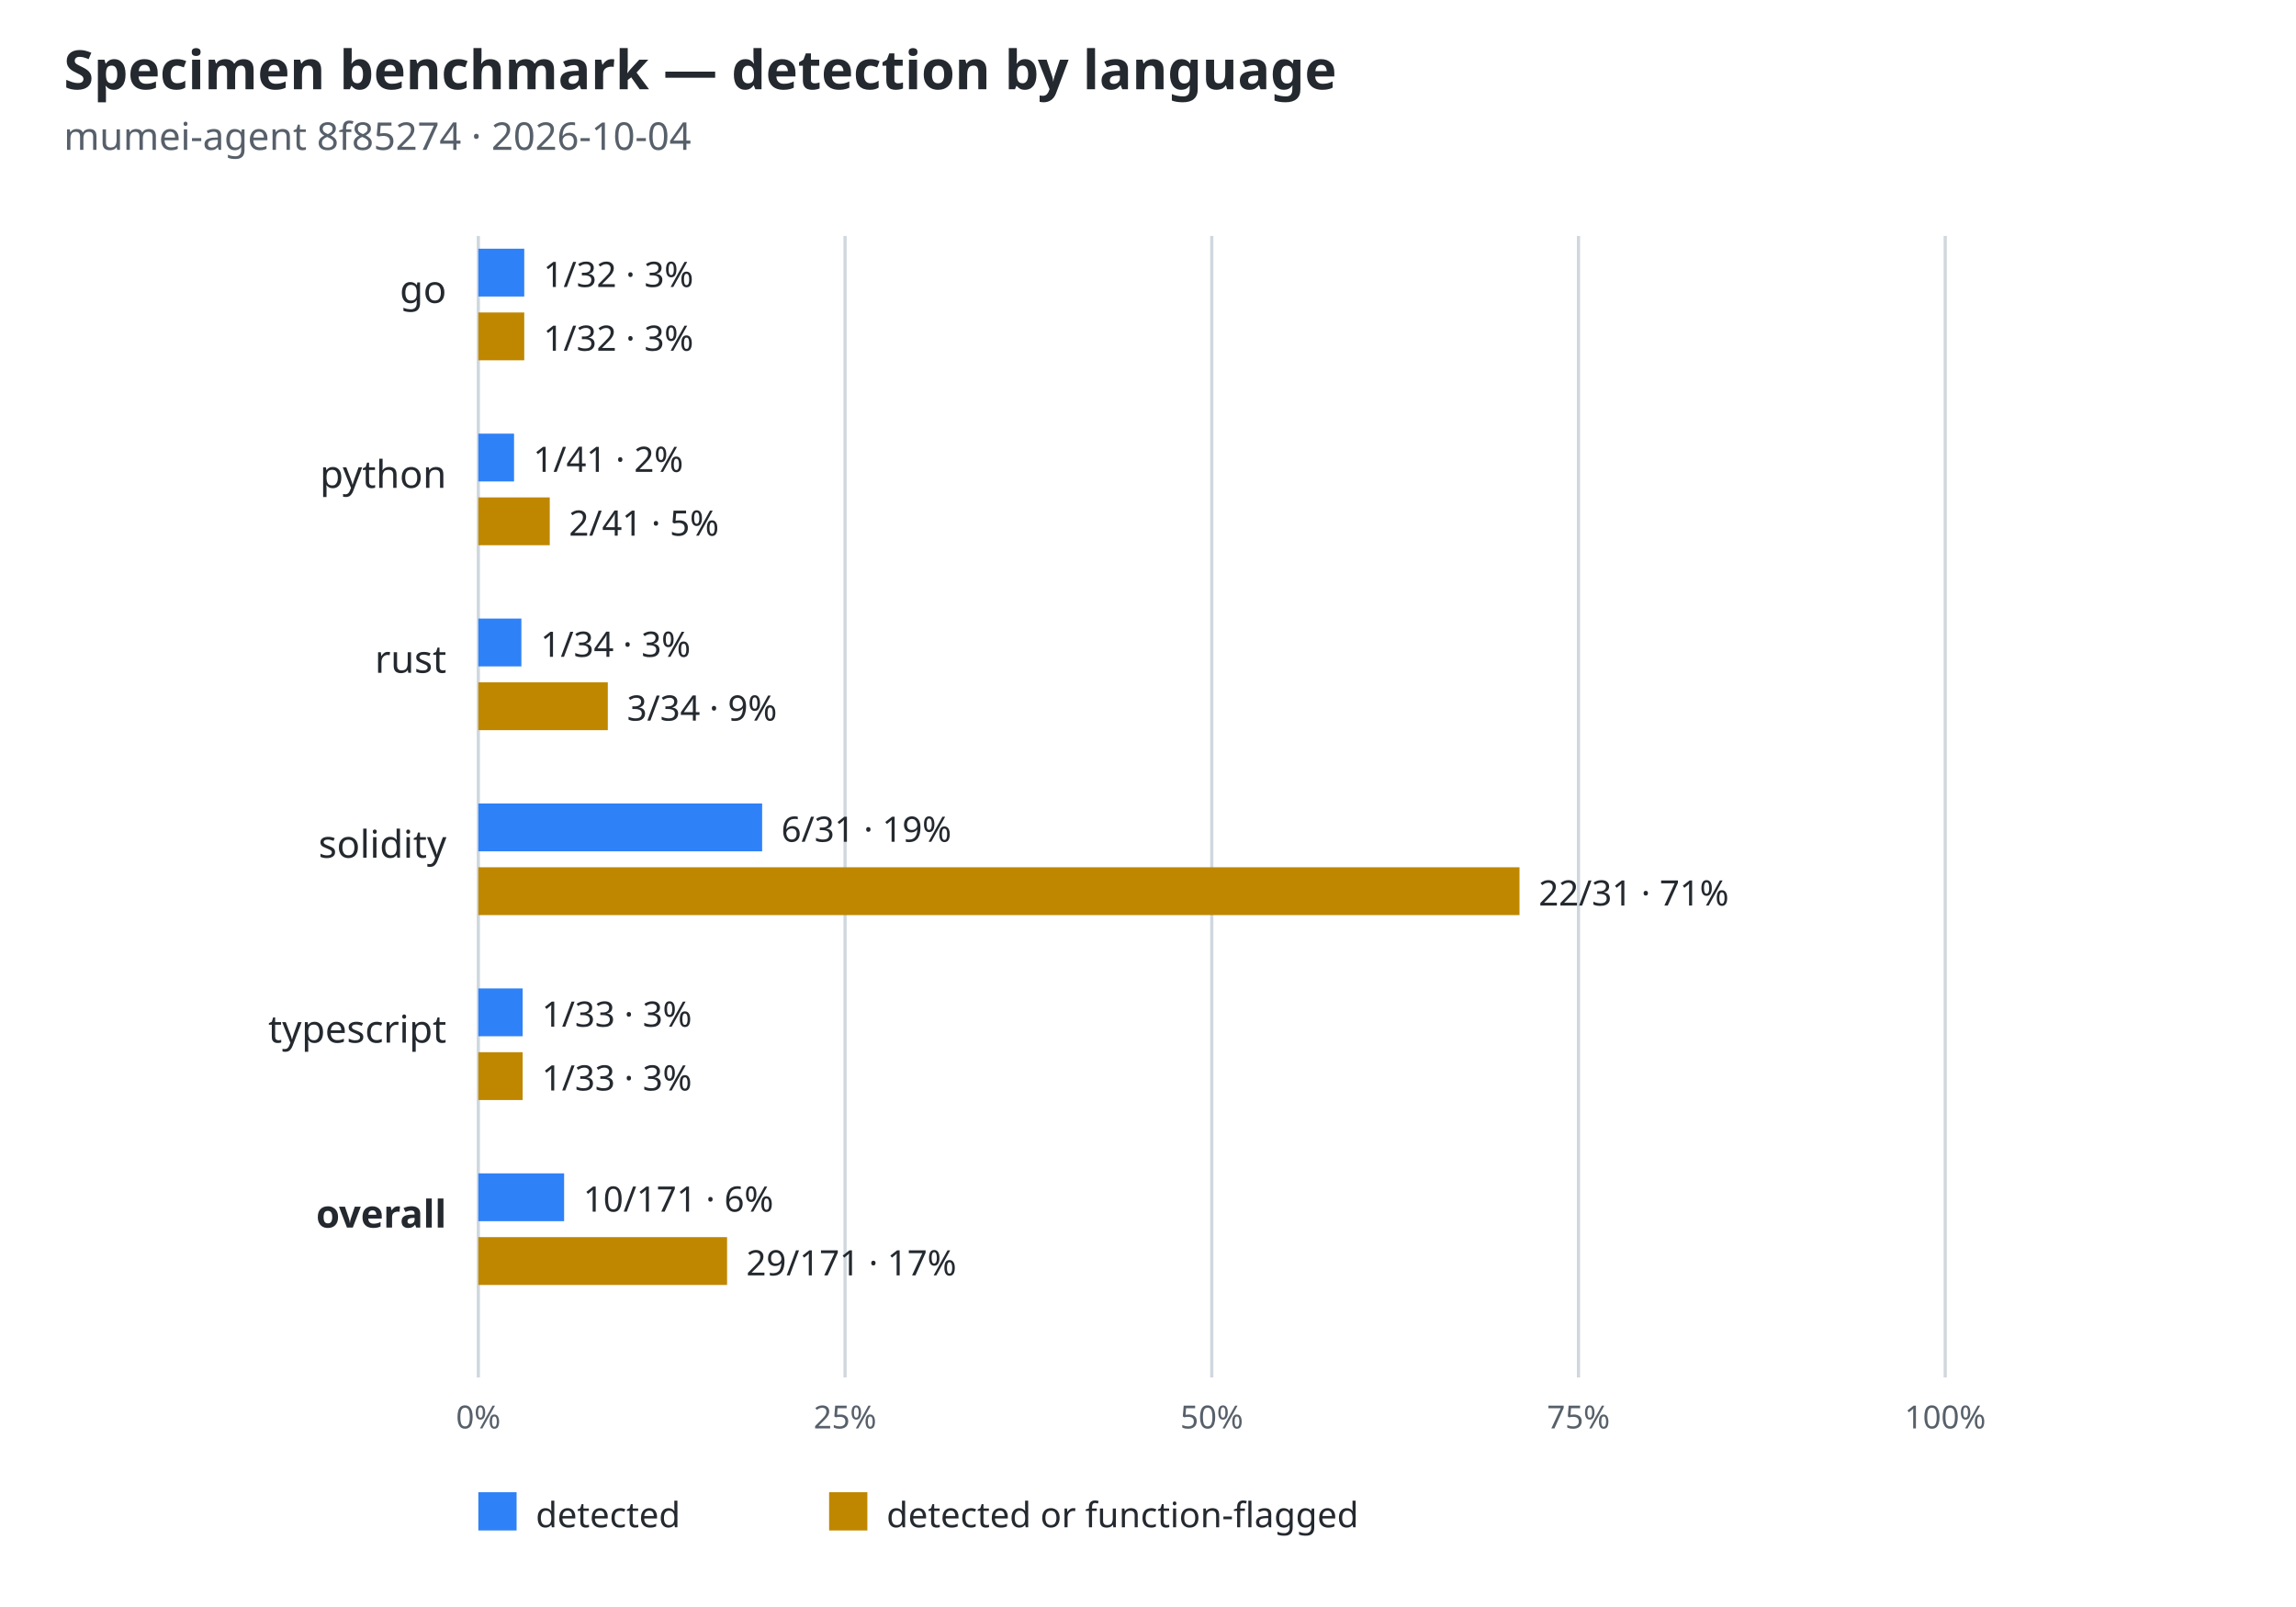
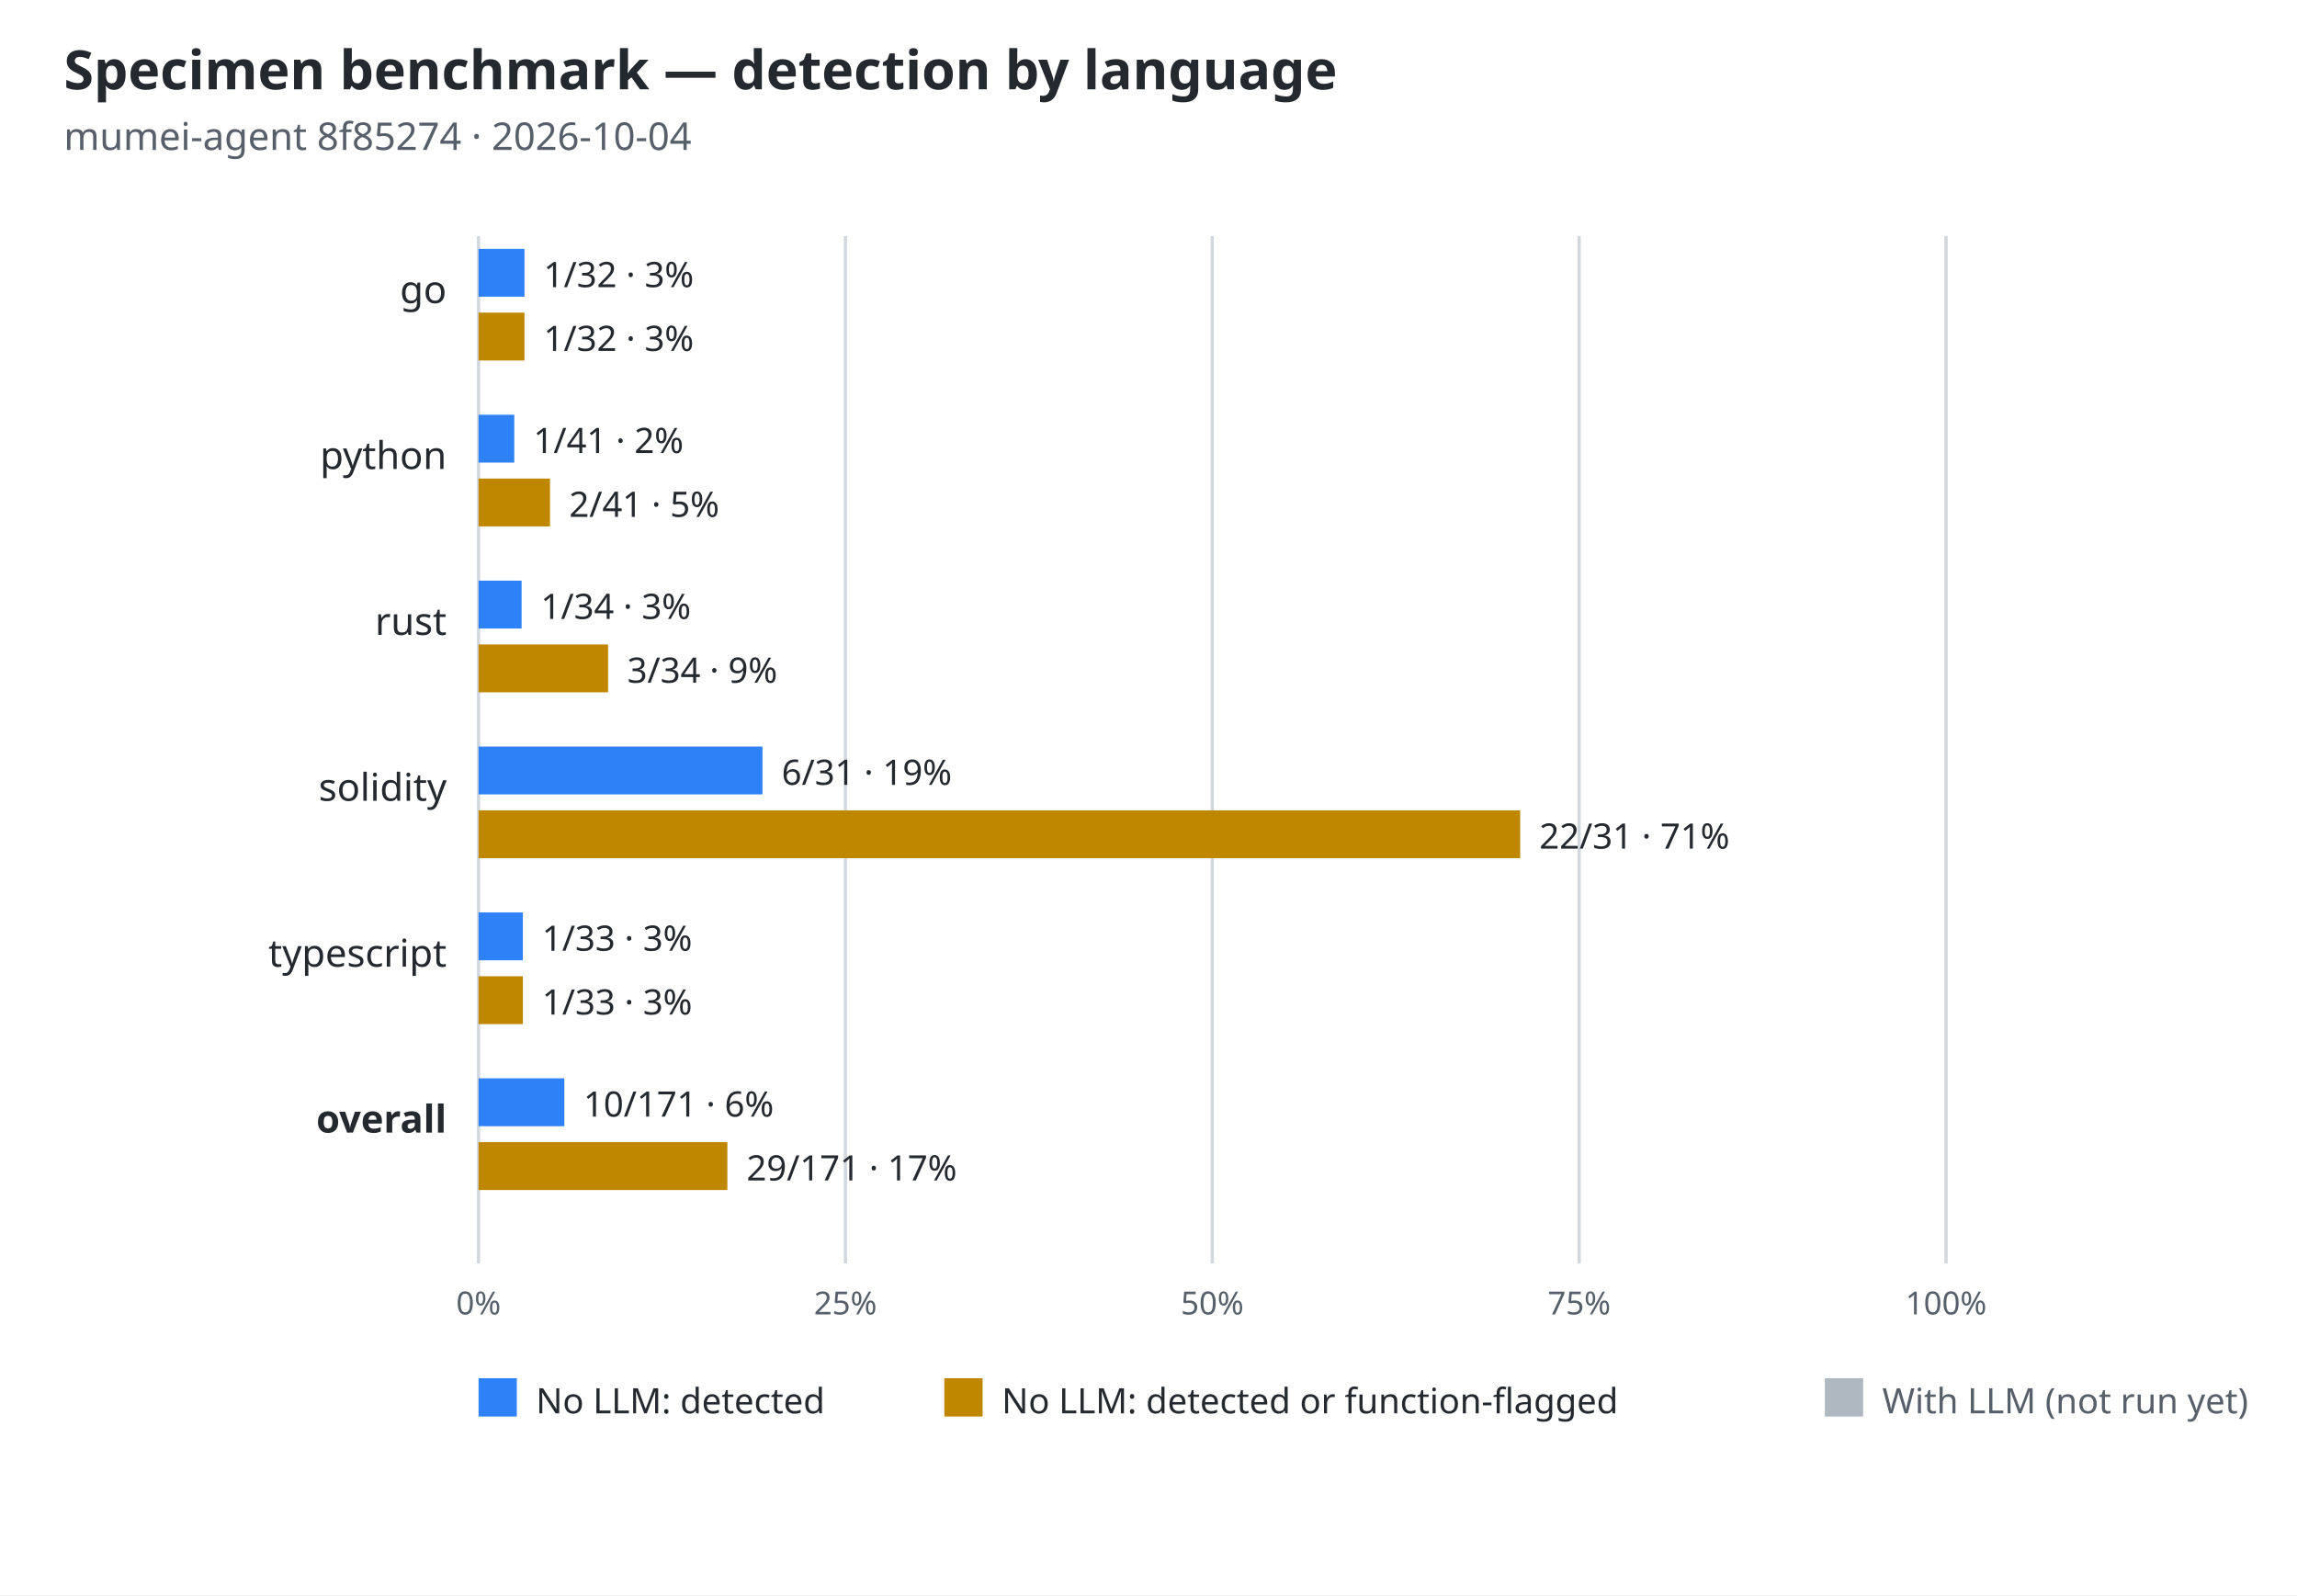
- <svg xmlns="http://www.w3.org/2000/svg" viewBox="0 0 720 504" font-family="sans-serif">
-   <rect width="720" height="504" fill="white" />
+ <svg xmlns="http://www.w3.org/2000/svg" viewBox="0 0 720 500" font-family="sans-serif">
+   <rect width="720" height="500" fill="white" />
  <text x="20" y="28" font-size="17" font-weight="bold" fill="#24292f">Specimen benchmark — detection by language</text>
  <text x="20" y="47" font-size="12" fill="#57606a">mumei-agent 8f85274 · 2026-10-04</text>
-   <line x1="150.0" y1="74" x2="150.0" y2="432" stroke="#d0d7de" stroke-width="1" />
-   <text x="150.0" y="448" font-size="10" fill="#57606a" text-anchor="middle">0%</text>
-   <line x1="265.0" y1="74" x2="265.0" y2="432" stroke="#d0d7de" stroke-width="1" />
-   <text x="265.0" y="448" font-size="10" fill="#57606a" text-anchor="middle">25%</text>
-   <line x1="380.0" y1="74" x2="380.0" y2="432" stroke="#d0d7de" stroke-width="1" />
-   <text x="380.0" y="448" font-size="10" fill="#57606a" text-anchor="middle">50%</text>
-   <line x1="495.0" y1="74" x2="495.0" y2="432" stroke="#d0d7de" stroke-width="1" />
-   <text x="495.0" y="448" font-size="10" fill="#57606a" text-anchor="middle">75%</text>
-   <line x1="610.0" y1="74" x2="610.0" y2="432" stroke="#d0d7de" stroke-width="1" />
-   <text x="610.0" y="448" font-size="10" fill="#57606a" text-anchor="middle">100%</text>
+   <line x1="150.0" y1="74" x2="150.0" y2="396" stroke="#d0d7de" stroke-width="1" />
+   <text x="150.0" y="412" font-size="10" fill="#57606a" text-anchor="middle">0%</text>
+   <line x1="265.0" y1="74" x2="265.0" y2="396" stroke="#d0d7de" stroke-width="1" />
+   <text x="265.0" y="412" font-size="10" fill="#57606a" text-anchor="middle">25%</text>
+   <line x1="380.0" y1="74" x2="380.0" y2="396" stroke="#d0d7de" stroke-width="1" />
+   <text x="380.0" y="412" font-size="10" fill="#57606a" text-anchor="middle">50%</text>
+   <line x1="495.0" y1="74" x2="495.0" y2="396" stroke="#d0d7de" stroke-width="1" />
+   <text x="495.0" y="412" font-size="10" fill="#57606a" text-anchor="middle">75%</text>
+   <line x1="610.0" y1="74" x2="610.0" y2="396" stroke="#d0d7de" stroke-width="1" />
+   <text x="610.0" y="412" font-size="10" fill="#57606a" text-anchor="middle">100%</text>
  <text x="140" y="95" font-size="12" font-weight="normal" fill="#24292f" text-anchor="end">go</text>
  <rect x="150" y="78" width="14.4" height="15" fill="#2f81f7" />
  <text x="170.4" y="90" font-size="11" fill="#24292f">1/32 · 3%</text>
  <rect x="150" y="98" width="14.4" height="15" fill="#bf8700" />
  <text x="170.4" y="110" font-size="11" fill="#24292f">1/32 · 3%</text>
-   <text x="140" y="153" font-size="12" font-weight="normal" fill="#24292f" text-anchor="end">python</text>
-   <rect x="150" y="136" width="11.2" height="15" fill="#2f81f7" />
-   <text x="167.2" y="148" font-size="11" fill="#24292f">1/41 · 2%</text>
-   <rect x="150" y="156" width="22.4" height="15" fill="#bf8700" />
-   <text x="178.4" y="168" font-size="11" fill="#24292f">2/41 · 5%</text>
-   <text x="140" y="211" font-size="12" font-weight="normal" fill="#24292f" text-anchor="end">rust</text>
-   <rect x="150" y="194" width="13.5" height="15" fill="#2f81f7" />
-   <text x="169.5" y="206" font-size="11" fill="#24292f">1/34 · 3%</text>
-   <rect x="150" y="214" width="40.6" height="15" fill="#bf8700" />
-   <text x="196.6" y="226" font-size="11" fill="#24292f">3/34 · 9%</text>
-   <text x="140" y="269" font-size="12" font-weight="normal" fill="#24292f" text-anchor="end">solidity</text>
-   <rect x="150" y="252" width="89.0" height="15" fill="#2f81f7" />
-   <text x="245.0" y="264" font-size="11" fill="#24292f">6/31 · 19%</text>
-   <rect x="150" y="272" width="326.5" height="15" fill="#bf8700" />
-   <text x="482.5" y="284" font-size="11" fill="#24292f">22/31 · 71%</text>
-   <text x="140" y="327" font-size="12" font-weight="normal" fill="#24292f" text-anchor="end">typescript</text>
-   <rect x="150" y="310" width="13.9" height="15" fill="#2f81f7" />
-   <text x="169.9" y="322" font-size="11" fill="#24292f">1/33 · 3%</text>
-   <rect x="150" y="330" width="13.9" height="15" fill="#bf8700" />
-   <text x="169.9" y="342" font-size="11" fill="#24292f">1/33 · 3%</text>
-   <text x="140" y="385" font-size="12" font-weight="bold" fill="#24292f" text-anchor="end">overall</text>
-   <rect x="150" y="368" width="26.9" height="15" fill="#2f81f7" />
-   <text x="182.9" y="380" font-size="11" fill="#24292f">10/171 · 6%</text>
-   <rect x="150" y="388" width="78.0" height="15" fill="#bf8700" />
-   <text x="234.0" y="400" font-size="11" fill="#24292f">29/171 · 17%</text>
-   <rect x="150" y="468" width="12" height="12" fill="#2f81f7" />
-   <text x="168" y="479" font-size="11" fill="#24292f">detected</text>
-   <rect x="260" y="468" width="12" height="12" fill="#bf8700" />
-   <text x="278" y="479" font-size="11" fill="#24292f">detected or function-flagged</text>
+   <text x="140" y="147" font-size="12" font-weight="normal" fill="#24292f" text-anchor="end">python</text>
+   <rect x="150" y="130" width="11.2" height="15" fill="#2f81f7" />
+   <text x="167.2" y="142" font-size="11" fill="#24292f">1/41 · 2%</text>
+   <rect x="150" y="150" width="22.4" height="15" fill="#bf8700" />
+   <text x="178.4" y="162" font-size="11" fill="#24292f">2/41 · 5%</text>
+   <text x="140" y="199" font-size="12" font-weight="normal" fill="#24292f" text-anchor="end">rust</text>
+   <rect x="150" y="182" width="13.5" height="15" fill="#2f81f7" />
+   <text x="169.5" y="194" font-size="11" fill="#24292f">1/34 · 3%</text>
+   <rect x="150" y="202" width="40.6" height="15" fill="#bf8700" />
+   <text x="196.6" y="214" font-size="11" fill="#24292f">3/34 · 9%</text>
+   <text x="140" y="251" font-size="12" font-weight="normal" fill="#24292f" text-anchor="end">solidity</text>
+   <rect x="150" y="234" width="89.0" height="15" fill="#2f81f7" />
+   <text x="245.0" y="246" font-size="11" fill="#24292f">6/31 · 19%</text>
+   <rect x="150" y="254" width="326.5" height="15" fill="#bf8700" />
+   <text x="482.5" y="266" font-size="11" fill="#24292f">22/31 · 71%</text>
+   <text x="140" y="303" font-size="12" font-weight="normal" fill="#24292f" text-anchor="end">typescript</text>
+   <rect x="150" y="286" width="13.9" height="15" fill="#2f81f7" />
+   <text x="169.9" y="298" font-size="11" fill="#24292f">1/33 · 3%</text>
+   <rect x="150" y="306" width="13.9" height="15" fill="#bf8700" />
+   <text x="169.9" y="318" font-size="11" fill="#24292f">1/33 · 3%</text>
+   <text x="140" y="355" font-size="12" font-weight="bold" fill="#24292f" text-anchor="end">overall</text>
+   <rect x="150" y="338" width="26.9" height="15" fill="#2f81f7" />
+   <text x="182.9" y="350" font-size="11" fill="#24292f">10/171 · 6%</text>
+   <rect x="150" y="358" width="78.0" height="15" fill="#bf8700" />
+   <text x="234.0" y="370" font-size="11" fill="#24292f">29/171 · 17%</text>
+   <rect x="150" y="432" width="12" height="12" fill="#2f81f7" />
+   <text x="168" y="443" font-size="11" fill="#24292f">No LLM: detected</text>
+   <rect x="296" y="432" width="12" height="12" fill="#bf8700" />
+   <text x="314" y="443" font-size="11" fill="#24292f">No LLM: detected or function-flagged</text>
+   <rect x="572" y="432" width="12" height="12" fill="#afb8c1" />
+   <text x="590" y="443" font-size="11" fill="#57606a">With LLM (not run yet)</text>
</svg>
